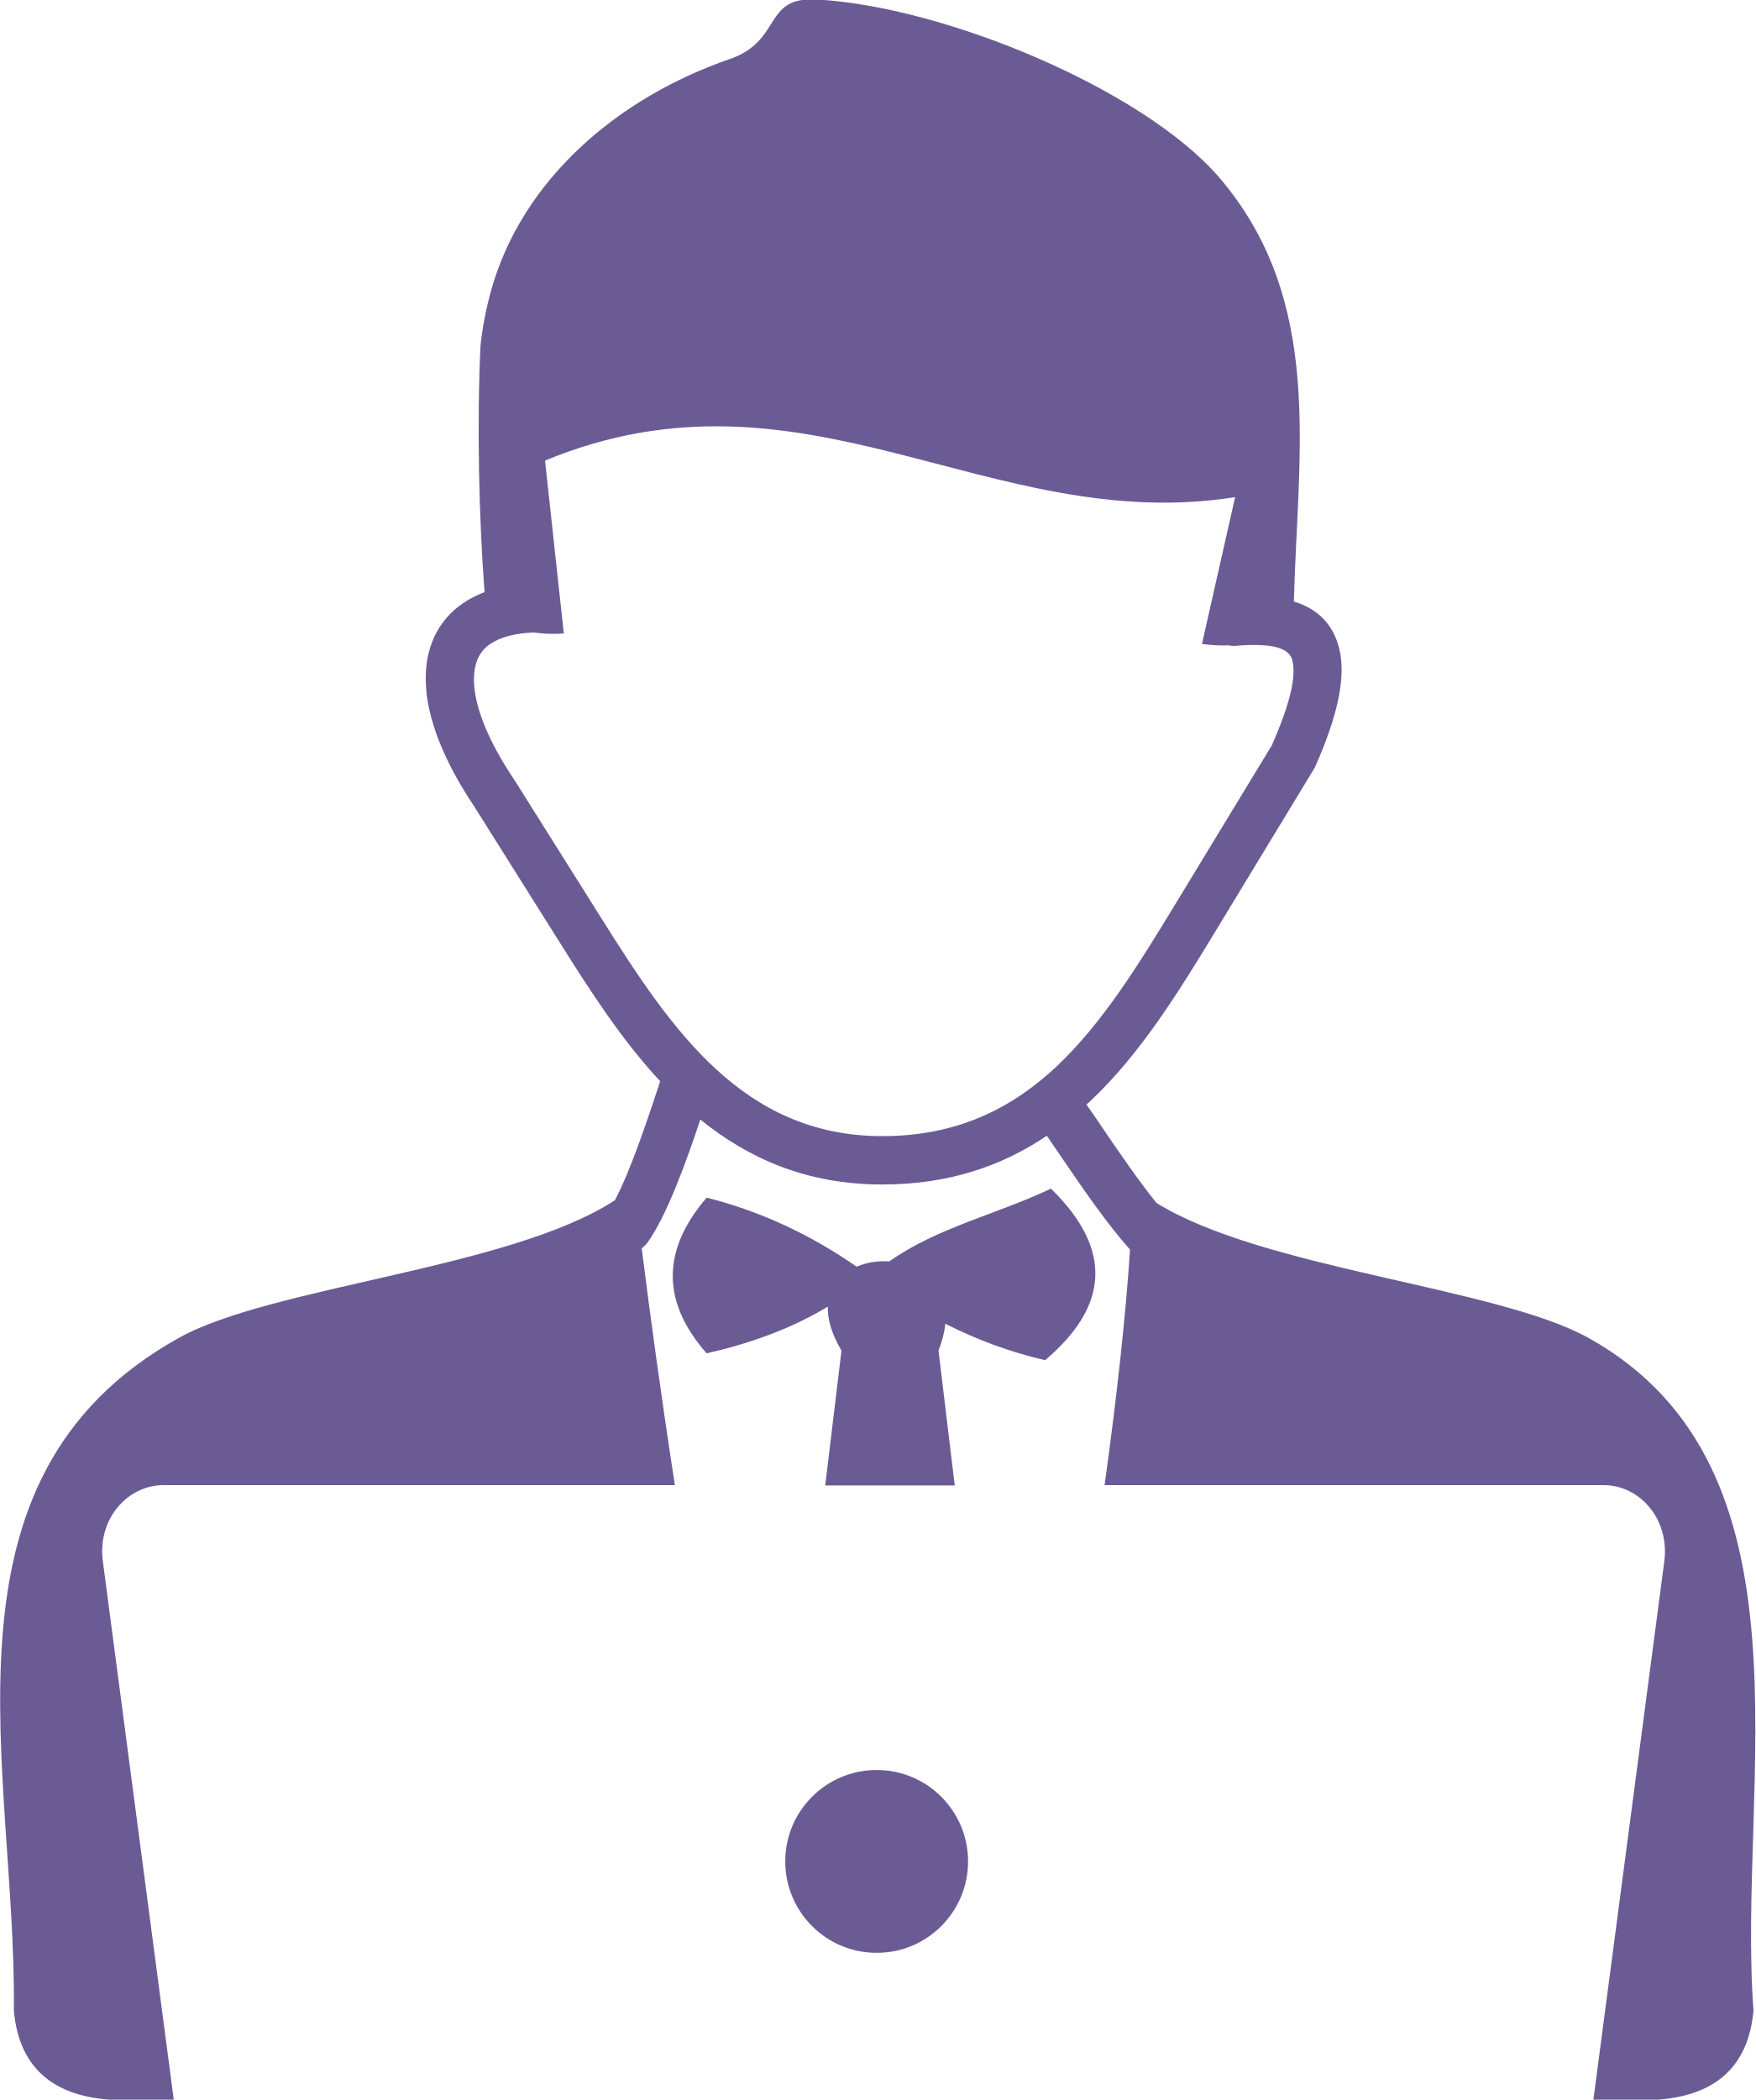
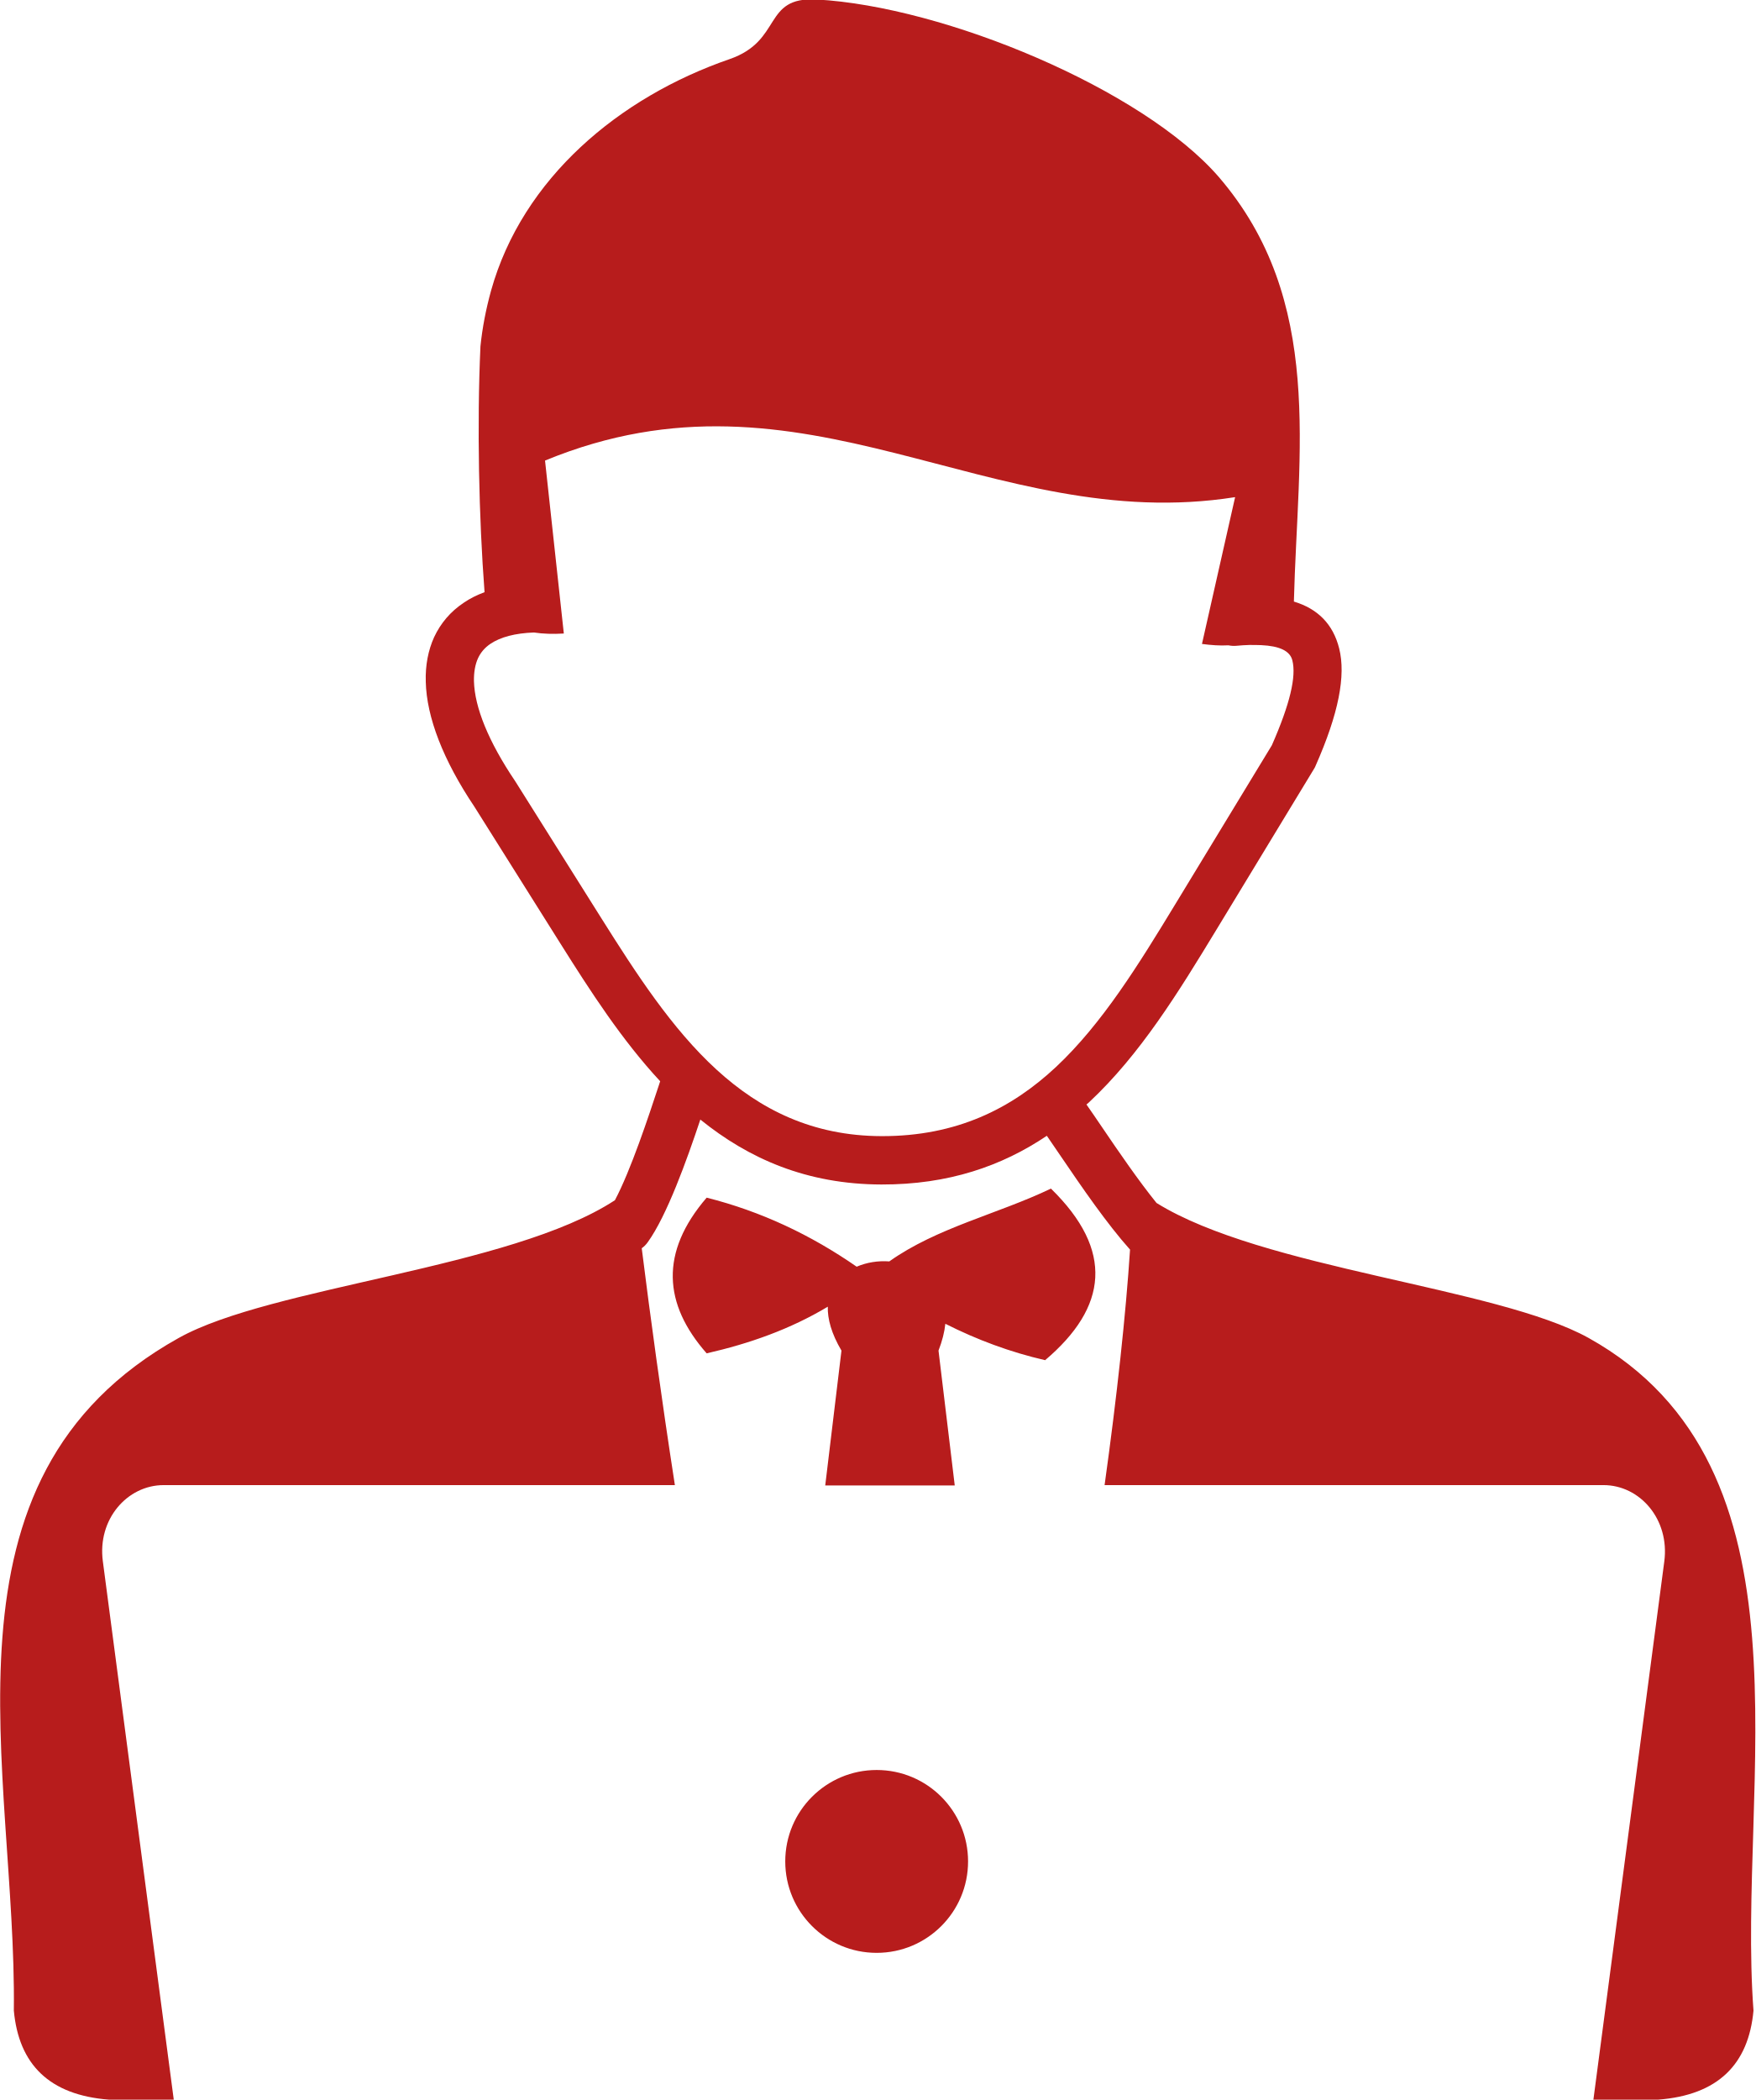
<svg xmlns="http://www.w3.org/2000/svg" version="1.1" id="Layer_1" x="0px" y="0px" viewBox="0 0 102.74 122.88" style="enable-background:new 0 0 102.74 122.88" xml:space="preserve">
-   <style type="text/css">.st0{fill-rule:evenodd;clip-rule:evenodd;fill:#6b5b95;}</style>
+   <style type="text/css">.st0{fill-rule:evenodd;clip-rule:evenodd;fill:#B71C1C;}</style>
  <g>
    <path class="st0" d="M51.31,103.57c2.96,0,5.35,2.4,5.35,5.35c0,2.96-2.4,5.35-5.35,5.35c-2.96,0-5.35-2.4-5.35-5.35 C45.96,105.96,48.36,103.57,51.31,103.57L51.31,103.57z M31.25,37.01c-1.11,0.04-1.96,0.27-2.54,0.66 c-0.33,0.22-0.57,0.5-0.73,0.84c-0.17,0.37-0.25,0.83-0.24,1.35c0.04,1.53,0.85,3.53,2.4,5.83l0.02,0.03l0,0l5.03,8 c2.02,3.21,4.13,6.48,6.76,8.88c2.53,2.31,5.59,3.87,9.65,3.88c4.39,0.01,7.6-1.61,10.21-4.05c2.71-2.54,4.85-6.02,6.96-9.49 l5.67-9.33c1.06-2.41,1.44-4.02,1.2-4.97c-0.14-0.56-0.76-0.84-1.82-0.89c-0.22-0.01-0.46-0.01-0.69-0.01 c-0.25,0.01-0.52,0.02-0.79,0.05c-0.15,0.01-0.3,0-0.44-0.03c-0.5,0.03-1.02-0.01-1.55-0.08l1.94-8.59 c-14.4,2.27-25.17-8.42-40.39-2.14l1.1,10.12C32.37,37.11,31.78,37.09,31.25,37.01L31.25,37.01L31.25,37.01z M75.73,35.2 c1.39,0.42,2.29,1.31,2.65,2.74c0.4,1.59-0.03,3.82-1.38,6.87l0,0c-0.02,0.06-0.05,0.11-0.08,0.16l-5.73,9.44 c-2.21,3.64-4.45,7.29-7.45,10.09l-0.15,0.13c0.29,0.41,0.6,0.87,0.92,1.34c0.99,1.46,2.13,3.12,3.18,4.42 c6.23,3.87,19.93,4.92,25.29,7.9c13.64,7.6,8.66,26.07,9.65,39.36c-0.29,3.14-2.07,4.94-5.58,5.21h-3.79l4.15-31.5 c0.32-2.45-1.42-4.46-3.56-4.46h-29.2c0.72-5.15,1.25-10.07,1.49-13.78c-1.36-1.52-2.82-3.65-4.07-5.49 c-0.28-0.41-0.55-0.8-0.8-1.17c-2.63,1.77-5.76,2.86-9.68,2.85c-4.37-0.01-7.77-1.51-10.6-3.8c-0.79,2.37-1.96,5.63-3.08,7.18 c-0.1,0.14-0.22,0.26-0.35,0.35c0.48,3.84,1.15,8.76,1.94,13.86H9.58c-2.14,0-3.89,2.01-3.56,4.46l4.15,31.5H6.38 c-3.5-0.27-5.28-2.07-5.57-5.21c0.17-14.07-5.17-31.1,9.65-39.36c5.43-3.03,19.42-4.06,25.53-8.06c0.93-1.75,1.97-4.9,2.59-6.78 c0.07-0.21-0.05,0.14,0.06-0.18c-2.24-2.41-4.08-5.26-5.84-8.06l-5.03-8c-1.84-2.74-2.8-5.25-2.85-7.31 c-0.03-0.97,0.14-1.85,0.49-2.62c0.38-0.81,0.95-1.49,1.73-2.01c0.36-0.25,0.77-0.45,1.22-0.62c-0.33-4.34-0.45-9.8-0.24-14.38 c0.11-1.09,0.32-2.17,0.62-3.26c1.84-6.58,7.5-11.32,13.96-13.55c3.13-1.08,1.92-3.66,5.09-3.49c7.51,0.41,19.09,5.25,23.54,10.38 C77.55,17.58,75.95,26.43,75.73,35.2L75.73,35.2L75.73,35.2z M41.36,79.19c-2.54-2.89-2.75-5.91,0-9.11 c3.18,0.8,6.1,2.18,8.78,4.04c0.58-0.25,1.25-0.36,1.91-0.31c2.79-1.98,6.35-2.77,9.46-4.26c3.71,3.62,3.32,6.94-0.34,10.04 c-2.04-0.47-3.98-1.19-5.84-2.13c-0.05,0.48-0.18,1-0.4,1.57l0.95,7.89h-7.58l0.95-7.89c-0.59-1-0.82-1.86-0.8-2.57 C46.25,77.78,43.86,78.62,41.36,79.19L41.36,79.19z" />
  </g>
</svg>
